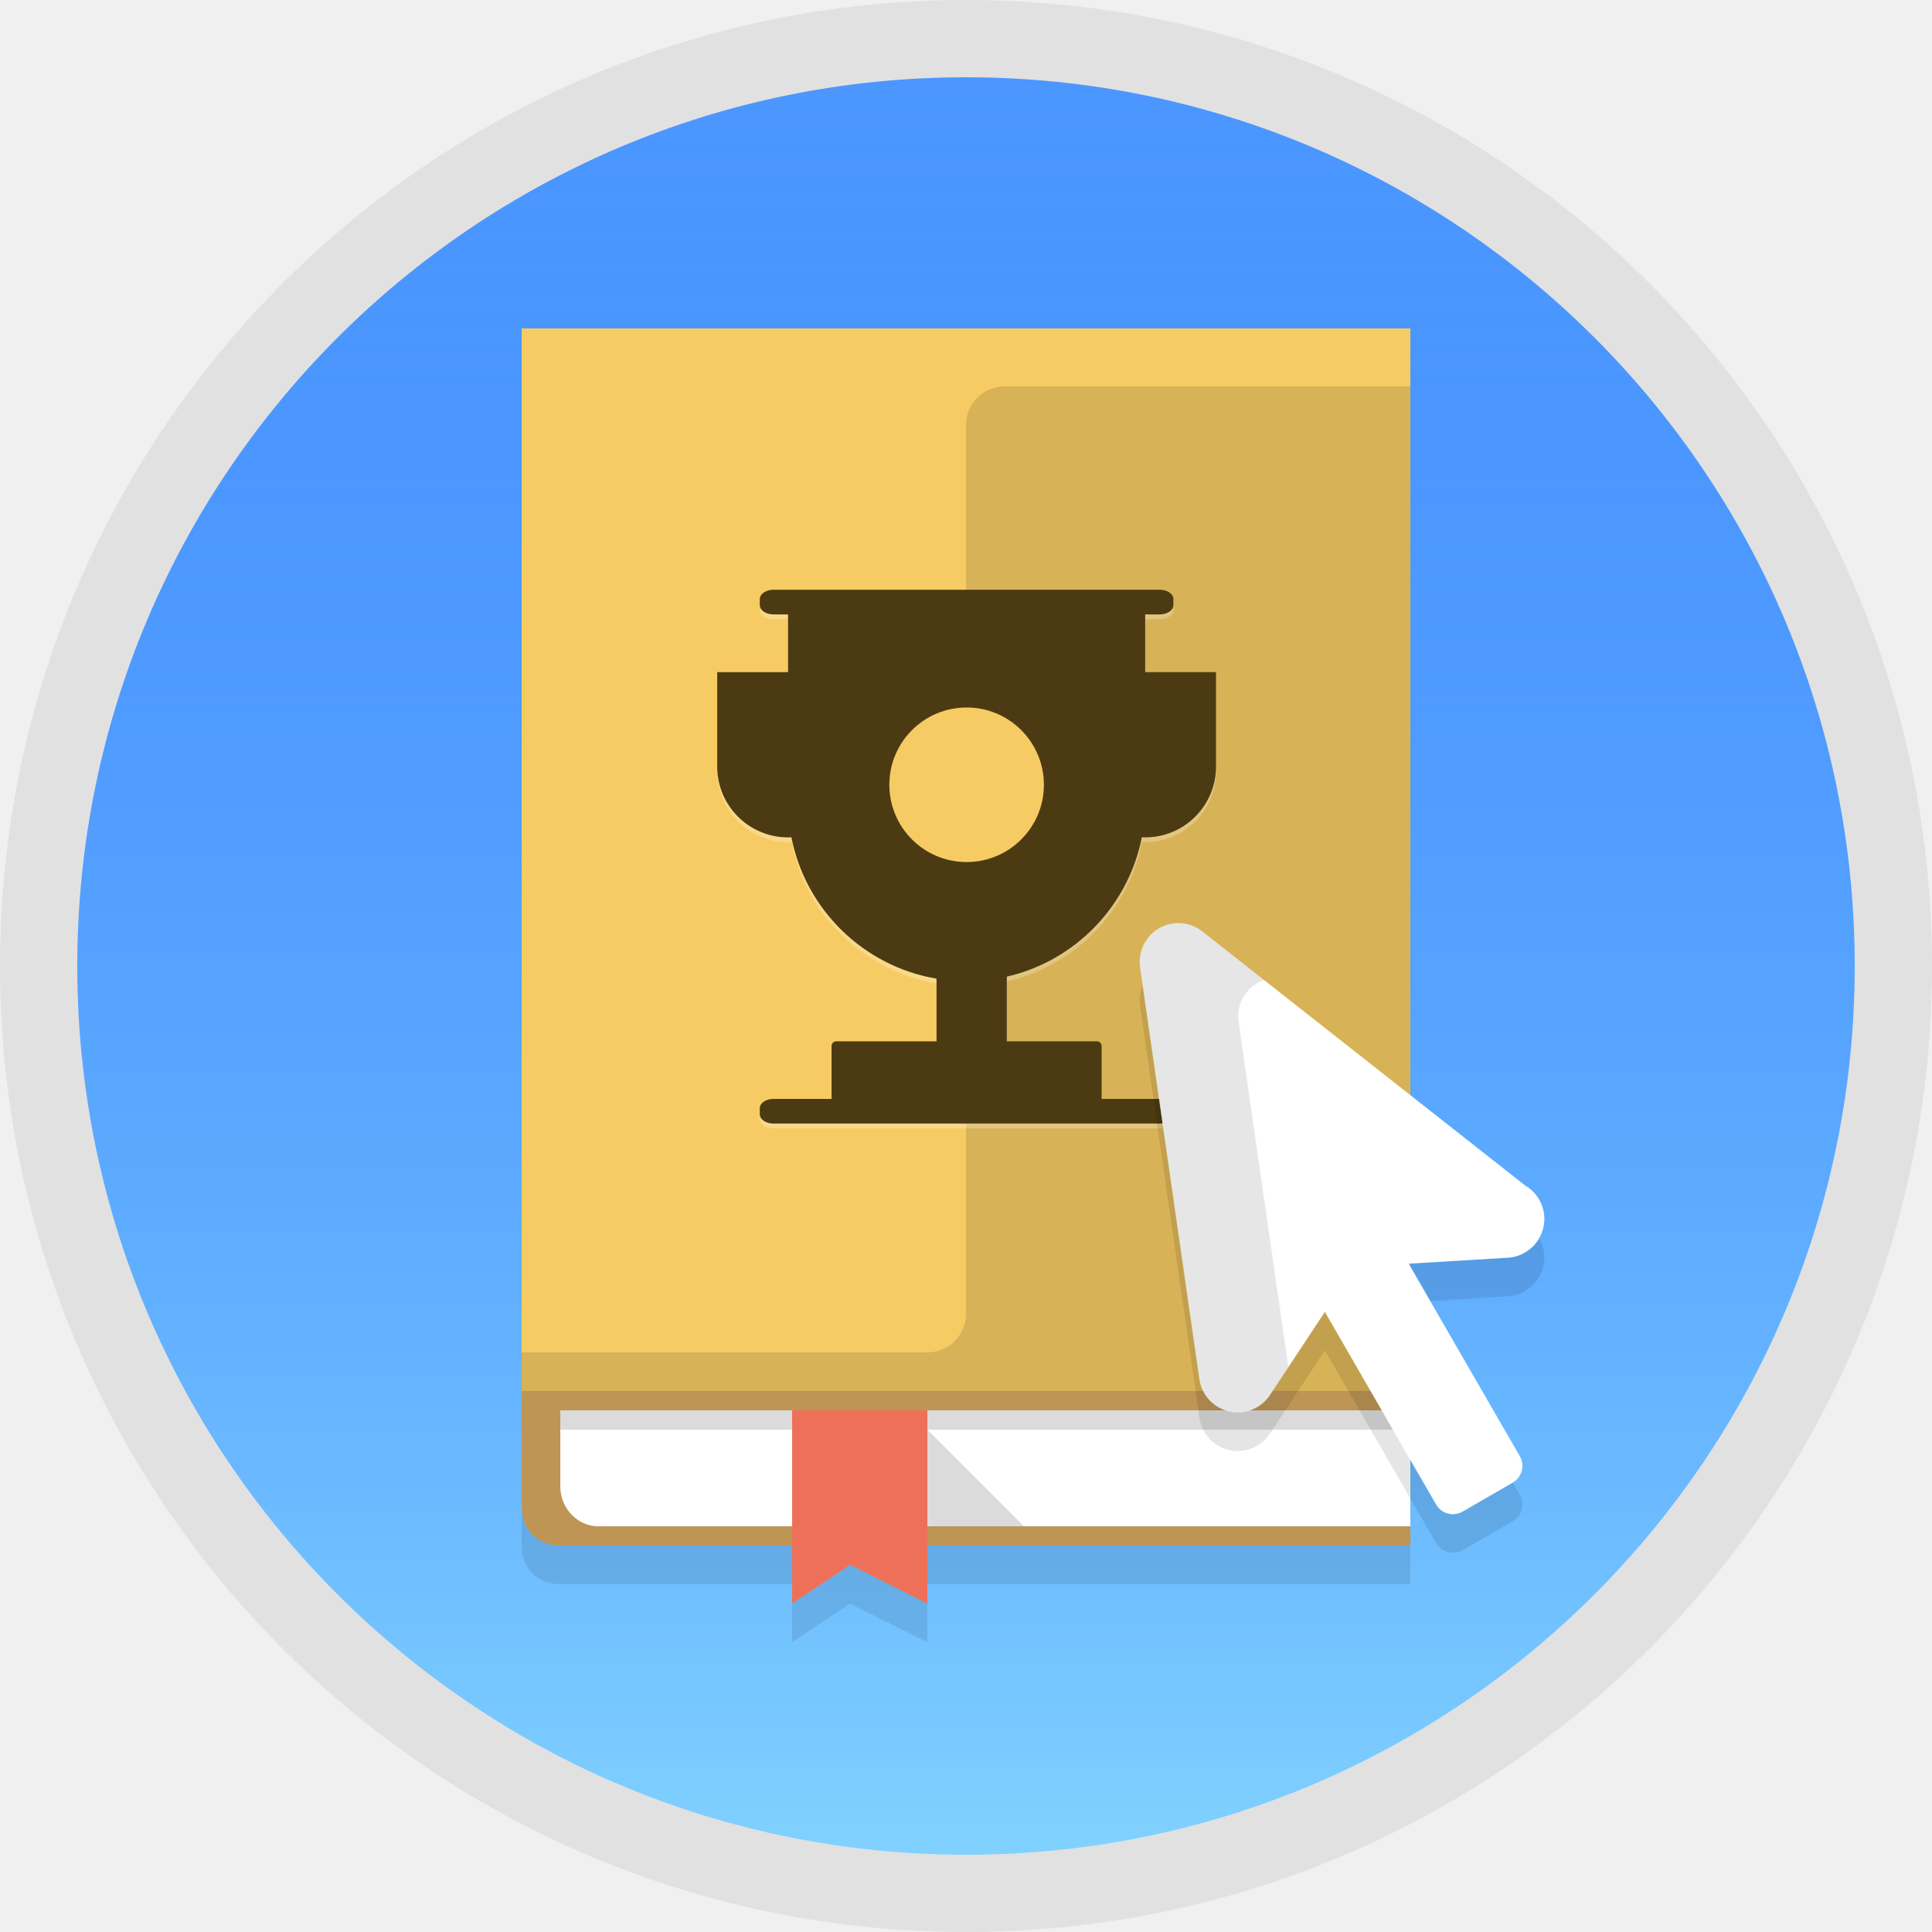
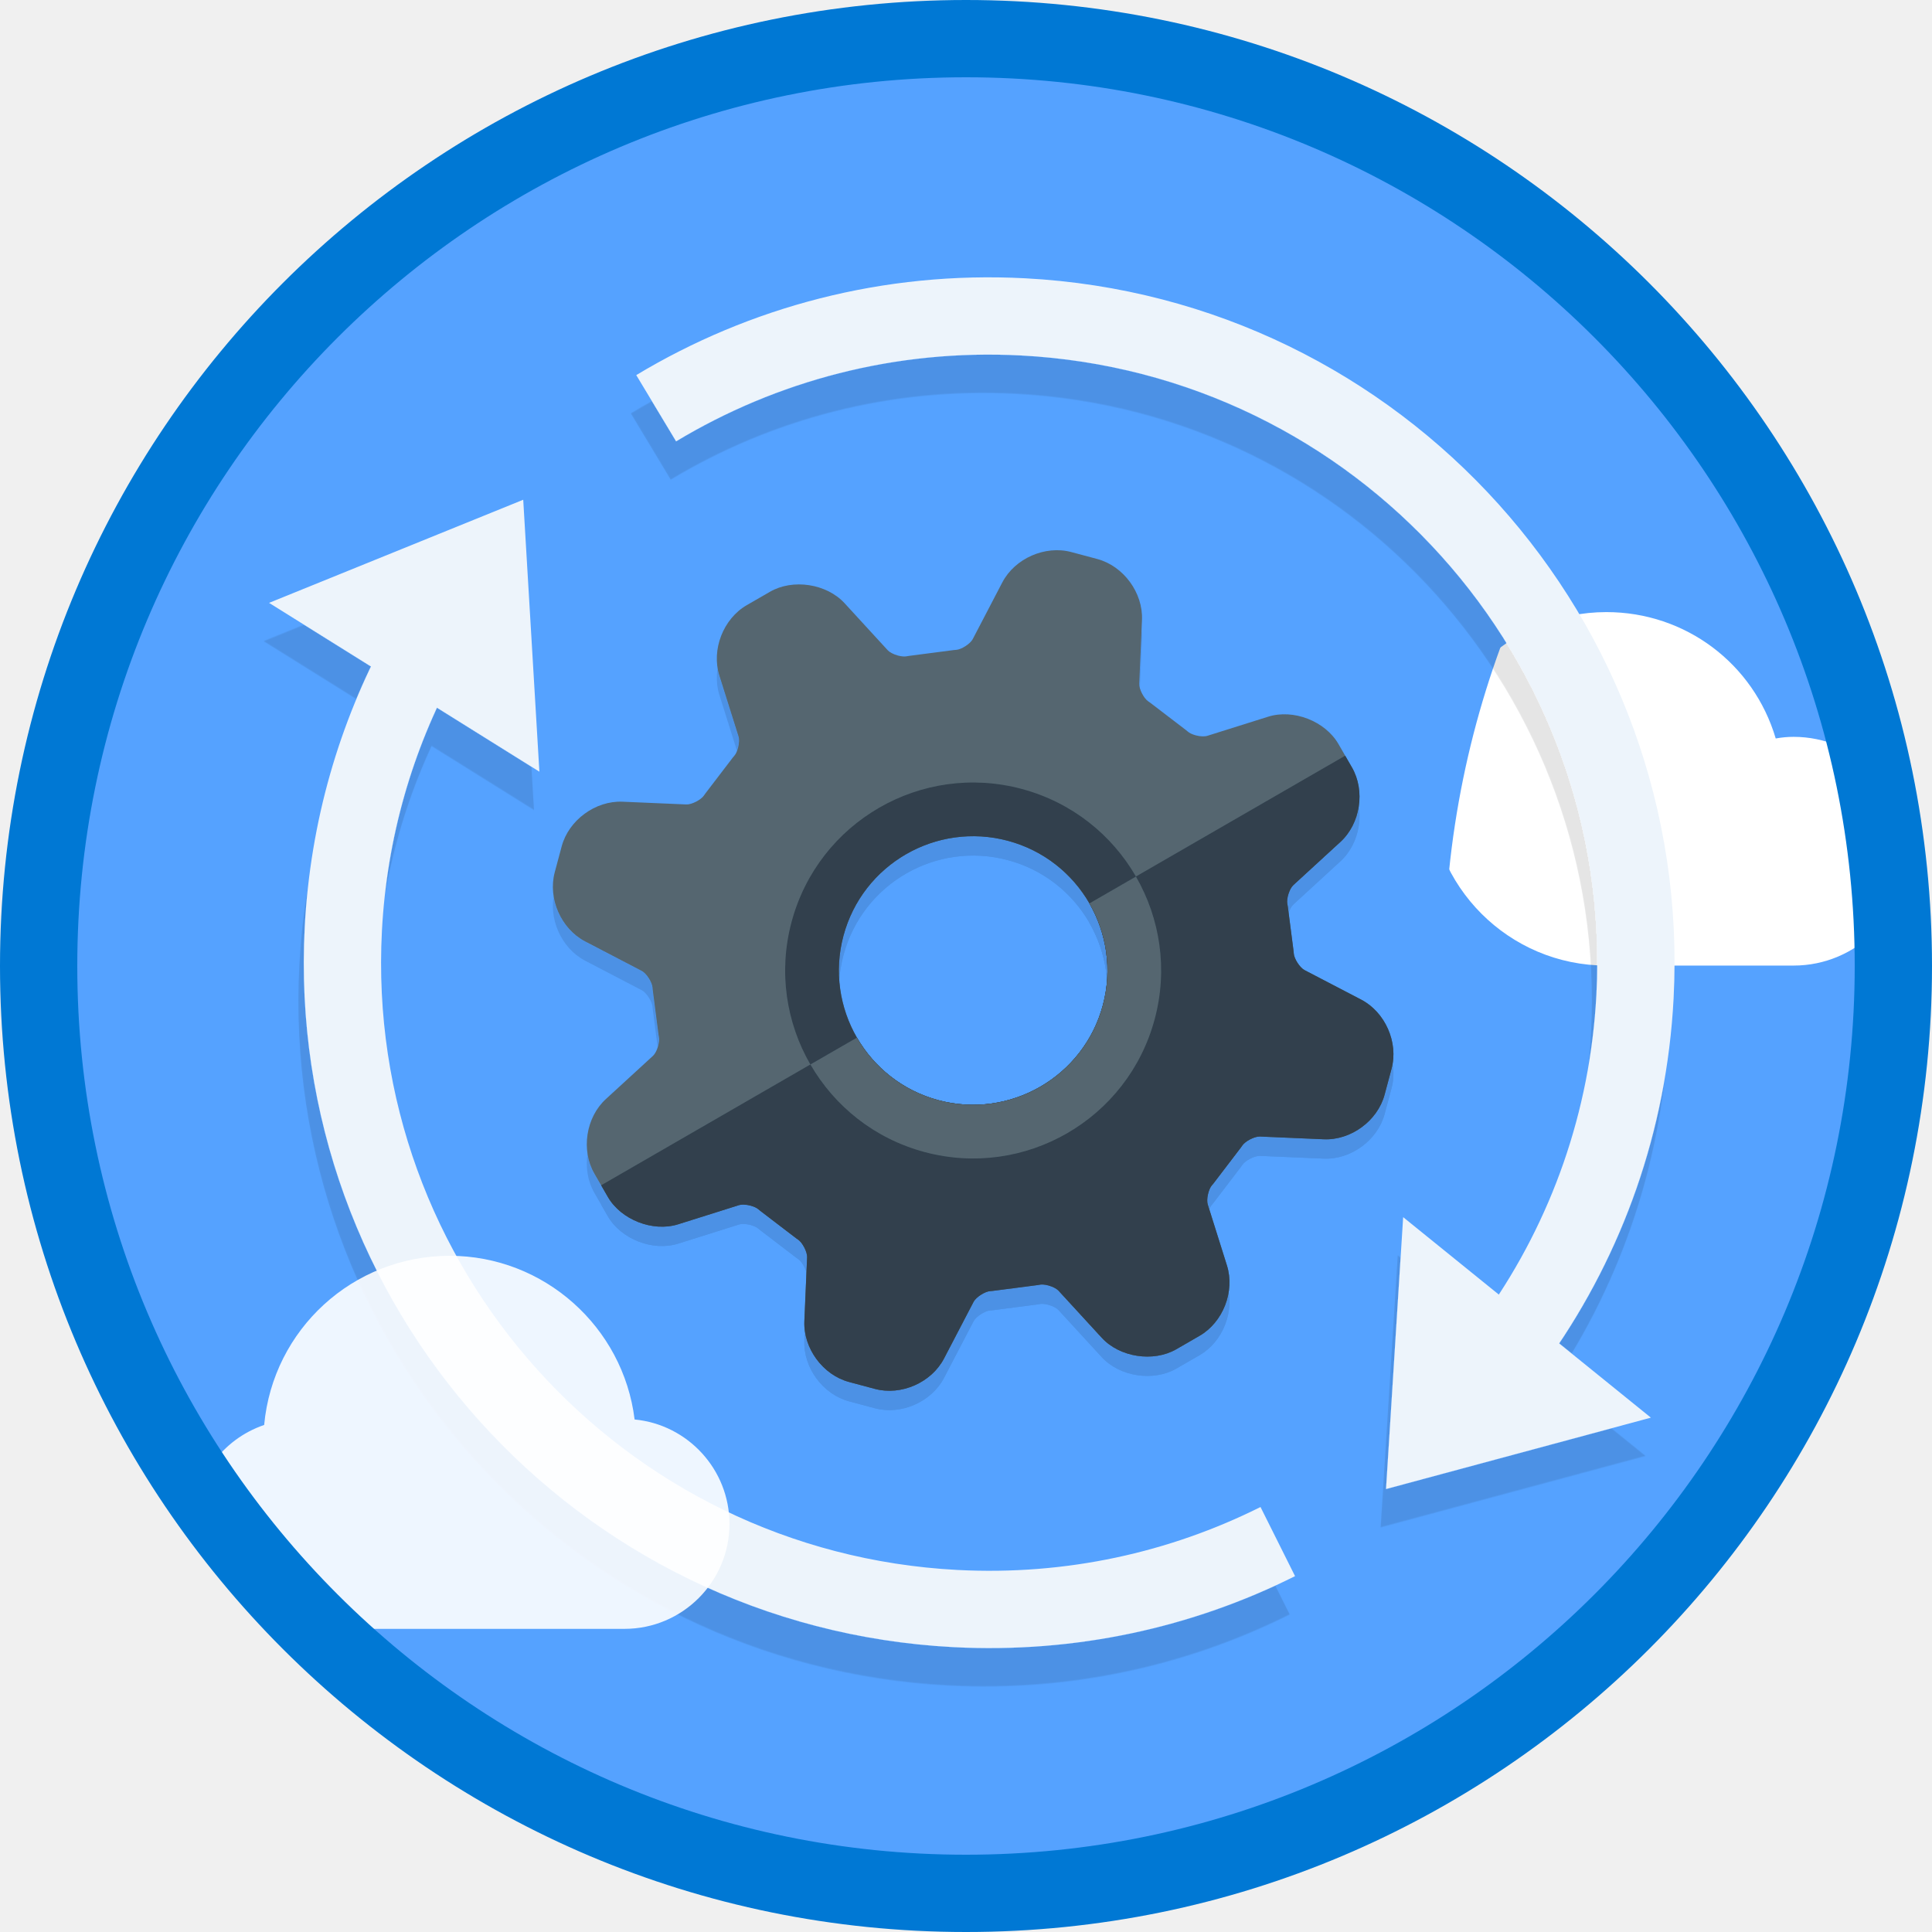
<svg xmlns="http://www.w3.org/2000/svg" xmlns:xlink="http://www.w3.org/1999/xlink" width="100px" height="100px" viewBox="0 0 100 100" version="1.1">
  <defs>
-     <linearGradient x1="50%" y1="100%" x2="50%" y2="3.061617e-15%" id="linearGradient-1">
-       <stop stop-color="#FFFFFF" stop-opacity="0.738" offset="0%" />
-       <stop stop-color="#000000" stop-opacity="0.151" offset="100%" />
-     </linearGradient>
-     <rect id="path-2" x="0" y="0" width="96" height="96" rx="48" />
-     <filter x="-8.3%" y="-5.9%" width="116.7%" height="111.8%" filterUnits="objectBoundingBox" id="filter-4">
+     <rect id="path-1" x="0" y="0" width="96" height="96" rx="48" />
+     <rect id="path-3" x="0" y="0" width="96" height="96" rx="48" />
+     <filter x="-5.1%" y="-8.8%" width="110.1%" height="117.6%" filterUnits="objectBoundingBox" id="filter-5">
      <feOffset dx="0" dy="2" in="SourceAlpha" result="shadowOffsetOuter1" />
-       <feColorMatrix values="0 0 0 0 0   0 0 0 0 0   0 0 0 0 0  0 0 0 0.096 0" type="matrix" in="shadowOffsetOuter1" result="shadowMatrixOuter1" />
+       <feColorMatrix values="0 0 0 0 0   0 0 0 0 0   0 0 0 0 0  0 0 0 0.1 0" type="matrix" in="shadowOffsetOuter1" result="shadowMatrixOuter1" />
      <feMerge>
        <feMergeNode in="shadowMatrixOuter1" />
        <feMergeNode in="SourceGraphic" />
      </feMerge>
    </filter>
-     <path d="M3.789,1.332 L3.034,1.332 C2.643,1.332 2.326,1.116 2.326,0.849 L2.326,0.816 L2.326,0.539 C2.326,0.272 2.643,0.056 3.034,0.056 L22.511,0.056 L23.03,0.056 C23.42,0.056 23.736,0.272 23.736,0.539 L23.736,0.849 C23.736,1.116 23.42,1.332 23.03,1.332 L22.275,1.332 L22.275,4.319 L25.941,4.319 L25.941,9.208 C25.941,11.232 24.3,12.873 22.275,12.873 C22.217,12.873 22.158,12.872 22.101,12.869 C21.398,16.438 18.641,19.269 15.113,20.081 L15.113,23.428 L19.776,23.428 C19.911,23.428 20.022,23.538 20.022,23.675 L20.022,26.409 L22.511,26.409 L23.03,26.409 C23.42,26.409 23.736,26.626 23.736,26.893 L23.736,27.202 C23.736,27.47 23.42,27.686 23.03,27.686 L3.034,27.686 C2.643,27.686 2.326,27.47 2.326,27.202 L2.326,27.17 L2.326,26.893 C2.326,26.626 2.643,26.409 3.034,26.409 L6.041,26.409 L6.041,23.675 C6.041,23.538 6.152,23.428 6.288,23.428 L11.474,23.428 L11.474,20.185 C7.696,19.544 4.7,16.613 3.963,12.869 C3.905,12.872 3.847,12.873 3.789,12.873 C1.764,12.873 0.122,11.232 0.122,9.208 L0.122,4.319 L3.789,4.319 L3.789,1.332 Z" id="path-5" />
-     <filter x="-0.5%" y="-0.5%" width="101.0%" height="101.8%" filterUnits="objectBoundingBox" id="filter-6">
-       <feOffset dx="0" dy="0.25" in="SourceAlpha" result="shadowOffsetOuter1" />
-       <feColorMatrix values="0 0 0 0 1   0 0 0 0 1   0 0 0 0 1  0 0 0 0.249 0" type="matrix" in="shadowOffsetOuter1" />
-     </filter>
-     <filter x="-13.3%" y="-11.1%" width="126.7%" height="122.2%" filterUnits="objectBoundingBox" id="filter-7">
-       <feOffset dx="0" dy="2" in="SourceAlpha" result="shadowOffsetOuter1" />
-       <feColorMatrix values="0 0 0 0 0   0 0 0 0 0   0 0 0 0 0  0 0 0 0.103 0" type="matrix" in="shadowOffsetOuter1" result="shadowMatrixOuter1" />
+     <filter x="-5.6%" y="-5.6%" width="111.1%" height="111.1%" filterUnits="objectBoundingBox" id="filter-6">
+       <feOffset dx="0" dy="1" in="SourceAlpha" result="shadowOffsetOuter1" />
+       <feColorMatrix values="0 0 0 0 0   0 0 0 0 0   0 0 0 0 0  0 0 0 0.102 0" type="matrix" in="shadowOffsetOuter1" result="shadowMatrixOuter1" />
      <feMerge>
        <feMergeNode in="shadowMatrixOuter1" />
        <feMergeNode in="SourceGraphic" />
      </feMerge>
    </filter>
-     <path d="M24.748,24.446 L16.847,4.693 C16.544,3.934 15.807,3.436 14.99,3.436 C14.173,3.436 13.436,3.934 13.133,4.693 L5.133,24.693 C4.825,25.464 5.025,26.345 5.635,26.908 C6.248,27.471 7.141,27.595 7.884,27.225 L14.99,23.672 L22.095,27.225 C22.38,27.367 22.685,27.436 22.99,27.436 C22.997,27.435 23.004,27.435 23.009,27.436 C24.115,27.436 25.009,26.54 25.009,25.436 C25.009,25.076 24.915,24.738 24.748,24.446" id="path-8" />
-     <filter x="-12.5%" y="-10.4%" width="125.0%" height="120.8%" filterUnits="objectBoundingBox" id="filter-9">
-       <feOffset dx="3" dy="5" in="SourceAlpha" result="shadowOffsetInner1" />
-       <feComposite in="shadowOffsetInner1" in2="SourceAlpha" operator="arithmetic" k2="-1" k3="1" result="shadowInnerInner1" />
-       <feColorMatrix values="0 0 0 0 0   0 0 0 0 0   0 0 0 0 0  0 0 0 0.098 0" type="matrix" in="shadowInnerInner1" />
-     </filter>
  </defs>
  <g id="Badges" stroke="none" stroke-width="1" fill="none" fill-rule="evenodd">
-     <g id="Special-Badges" transform="translate(-50, -860)">
-       <g id="Special-Badges/generic-badge" transform="translate(50, 860)">
+     <g id="M365-Fundamentals-1" transform="translate(-50, -860)">
+       <g id="M365-Fundamentals/manage-your-microsoft-365-subscriptions" transform="translate(50, 860)">
        <g id="Mask" transform="translate(2, 2)">
-           <mask id="mask-3" fill="white">
-             <use xlink:href="#path-2" />
+           <mask id="mask-2" fill="white">
+             <use xlink:href="#path-1" />
          </mask>
-           <g id="BG">
-             <use fill="#55A2FF" xlink:href="#path-2" />
-             <use fill-opacity="0.75" fill="url(#linearGradient-1)" style="mix-blend-mode: overlay;" xlink:href="#path-2" />
-           </g>
-           <g id="Book-1" filter="url(#filter-4)" mask="url(#mask-3)">
-             <g transform="translate(24, 14)" id="Book">
-               <g transform="translate(0.167481, 0.387536)">
-                 <path d="M0.833,55.612 L0.833,61.612 C0.84,62.807 1.671,63.615 2.833,63.612 L46.833,63.612 L46.833,55.612 L0.833,55.612 Z" id="Shape" fill="#BE9555" fill-rule="nonzero" />
-                 <path d="M2.833,56.612 L2.833,60.612 C2.867,61.718 3.753,62.615 4.788,62.612 L46.833,62.612 L46.833,56.612 L2.833,56.612 Z" id="Shape" fill="#FFFFFF" fill-rule="nonzero" />
-                 <polygon id="Shape" fill="#4F4D52" fill-rule="nonzero" opacity="0.2" points="2.833 56.612 2.833 57.612 46.833 57.612 46.833 56.612" />
-                 <polygon id="Shape" fill="#4F4D52" fill-rule="nonzero" opacity="0.2" points="20.833 56.612 26.833 62.612 20.833 62.612" />
-                 <polygon id="Shape" fill="#EF6F59" fill-rule="nonzero" points="21.833 66.612 17.833 64.612 14.833 66.612 14.833 56.612 21.833 56.612" />
-                 <polygon id="Shape" fill="#F7CB64" fill-rule="nonzero" points="46.833 55.612 0.833 55.612 0.833 0.612 46.833 0.612" />
-                 <path d="M23.833,51.612 C23.833,52.716 22.938,53.612 21.833,53.612 L0.833,53.612 L0.833,55.612 L46.833,55.612 L46.833,3.612 L25.833,3.612 C24.727,3.612 23.833,4.507 23.833,5.612 L23.833,51.612 Z" id="Fill-361" fill-opacity="0.127" fill="#000000" />
+           <use id="BG" fill="#55A2FF" xlink:href="#path-1" />
+           <path d="M87.606,47.978 L77.919,47.978 C74.655,47.978 72,45.323 72,42.059 C72,38.795 74.655,36.139 77.919,36.139 C78.219,36.139 78.52,36.166 78.843,36.223 C79.988,32.346 83.519,29.682 87.606,29.682 C92.65,29.682 96.754,33.786 96.754,38.83 C96.754,43.874 92.65,47.978 87.606,47.978 Z" id="Cloud" fill="#FFFFFF" fill-rule="nonzero" mask="url(#mask-2)" transform="translate(84.37704, 38.83002) scale(-1, 1) translate(-84.37704, -38.83002) " />
+           <mask id="mask-4" fill="white">
+             <use xlink:href="#path-3" />
+           </mask>
+           <g id="BG" transform="translate(48, 48) rotate(-345) translate(-48, -48) " />
+           <g id="Browser-Refresh" mask="url(#mask-4)">
+             <g transform="translate(48, 48) rotate(8) translate(-48, -48) translate(8, 14)" id="Group-61">
+               <g filter="url(#filter-5)" transform="translate(0.5, 0)">
+                 <path d="M19.602,7.642 C24.61,3.581 30.842,0.921 37.749,0.317 C56.166,-1.293 72.401,12.332 74.011,30.749 C74.576,37.222 73.26,43.426 70.515,48.82" id="Stroke-2" stroke="#EDF4FB" stroke-width="4" />
+                 <path d="M59.627,61.256 C55.019,64.429 49.551,66.489 43.579,67.011 C25.162,68.621 8.927,54.996 7.317,36.579 C6.868,31.438 7.606,26.466 9.304,21.936" id="Stroke-4" stroke="#EDF4FB" stroke-width="4" />
+                 <polygon id="Rectangle" fill="#EDF4FB" fill-rule="nonzero" transform="translate(9.393379, 22.29335) rotate(-21) translate(-9.393379, -22.29335) " points="2.384 17.583 16.403 15.342 14.052 29.244" />
+                 <polygon id="Rectangle" fill="#EDF4FB" fill-rule="nonzero" transform="translate(69.91727, 49.34196) rotate(-194) translate(-69.91727, -49.34196) " points="62.908 44.632 76.927 42.391 74.575 56.293" />
              </g>
            </g>
          </g>
-           <g id="Trophey" mask="url(#mask-3)">
-             <g transform="translate(35, 28.46969)">
-               <g id="Combined-Shape" fill="none">
-                 <use fill="black" fill-opacity="1" filter="url(#filter-6)" xlink:href="#path-5" />
-                 <use fill="#4C3B12" fill-rule="evenodd" xlink:href="#path-5" />
-               </g>
-               <circle id="Oval" fill="#F7CB64" fill-rule="evenodd" cx="13.032" cy="10.15" r="4" />
+           <g id="Gear" filter="url(#filter-6)" mask="url(#mask-4)">
+             <g transform="translate(48.55676, 48.55676) rotate(-345) translate(-48.55676, -48.55676) translate(26.05676, 26.05676)">
+               <path d="M29.185,22.236 C29.185,26.067 26.067,29.185 22.237,29.185 C18.405,29.185 15.288,26.067 15.288,22.236 C15.288,18.404 18.405,15.287 22.237,15.287 C26.067,15.287 29.185,18.404 29.185,22.236 Z M42.027,18.493 L38.796,17.775 C38.531,17.716 38.119,17.341 38.036,17.083 C38.026,17.047 38.013,17.012 37.998,16.978 L37.107,14.812 C37.091,14.774 37.074,14.737 37.055,14.701 C36.93,14.461 36.955,13.909 37.1,13.681 L38.877,10.888 C39.631,9.703 39.444,7.997 38.451,7.004 L37.468,6.021 C36.499,5.051 34.744,4.857 33.584,5.595 L30.79,7.372 C30.697,7.432 30.477,7.497 30.216,7.497 C30.002,7.497 29.843,7.454 29.772,7.417 C29.736,7.398 29.698,7.381 29.66,7.366 L27.494,6.473 C27.46,6.46 27.425,6.446 27.39,6.436 C27.132,6.353 26.756,5.941 26.698,5.676 L25.98,2.445 C25.675,1.074 24.336,0 22.931,0 L21.542,0 C20.137,0 18.798,1.074 18.494,2.445 L17.775,5.677 C17.716,5.941 17.341,6.353 17.083,6.436 C17.048,6.446 17.013,6.46 16.978,6.473 L14.813,7.366 C14.774,7.381 14.737,7.398 14.701,7.417 C14.63,7.454 14.471,7.497 14.257,7.497 C13.995,7.497 13.775,7.432 13.681,7.372 L10.889,5.596 C9.729,4.858 7.974,5.052 7.005,6.022 L6.022,7.004 C5.029,7.998 4.842,9.704 5.596,10.889 L7.373,13.681 C7.518,13.909 7.542,14.46 7.418,14.7 C7.399,14.737 7.381,14.774 7.366,14.812 L6.474,16.978 C6.46,17.012 6.447,17.047 6.436,17.083 C6.353,17.341 5.942,17.716 5.676,17.775 L2.446,18.493 C1.075,18.798 0.001,20.136 0.001,21.541 L0.001,22.931 C0.001,24.335 1.075,25.674 2.445,25.978 L5.677,26.696 C5.942,26.755 6.353,27.13 6.436,27.389 C6.447,27.424 6.46,27.459 6.474,27.493 L7.366,29.66 C7.381,29.697 7.398,29.734 7.418,29.771 C7.542,30.01 7.518,30.562 7.373,30.79 L5.596,33.583 C4.841,34.768 5.029,36.474 6.022,37.467 L7.005,38.451 C7.973,39.418 9.726,39.615 10.889,38.877 L13.681,37.1 C13.775,37.039 13.995,36.975 14.257,36.975 C14.471,36.975 14.63,37.017 14.701,37.055 C14.737,37.073 14.774,37.091 14.813,37.106 L16.978,37.998 C17.013,38.012 17.048,38.025 17.083,38.036 C17.341,38.118 17.716,38.531 17.775,38.795 L18.494,42.026 C18.798,43.397 20.137,44.472 21.542,44.472 L22.931,44.472 C24.336,44.472 25.674,43.397 25.979,42.026 L26.698,38.795 C26.756,38.531 27.132,38.118 27.39,38.036 C27.425,38.025 27.46,38.012 27.494,37.998 L29.66,37.106 C29.698,37.091 29.736,37.073 29.772,37.055 C29.843,37.017 30.002,36.975 30.215,36.975 C30.476,36.975 30.697,37.039 30.79,37.1 L33.584,38.876 C34.743,39.615 36.499,39.419 37.468,38.451 L38.451,37.468 C39.444,36.475 39.631,34.768 38.877,33.583 L37.1,30.79 C36.955,30.562 36.93,30.011 37.055,29.772 C37.074,29.735 37.091,29.698 37.107,29.661 L37.998,27.493 C38.013,27.459 38.026,27.424 38.036,27.389 C38.119,27.13 38.531,26.755 38.797,26.696 L42.026,25.978 C43.398,25.674 44.472,24.335 44.472,22.931 L44.472,21.541 C44.472,20.136 43.398,18.798 42.027,18.493 L42.027,18.493 Z" id="Fill-376" fill="#546670" />
+               <path d="M10.889,38.877 L13.681,37.1 C13.775,37.039 13.995,36.975 14.257,36.975 C14.471,36.975 14.63,37.017 14.701,37.055 C14.737,37.073 14.774,37.091 14.813,37.106 L16.978,37.998 C17.013,38.012 17.048,38.025 17.083,38.036 C17.341,38.118 17.716,38.531 17.775,38.795 L18.494,42.026 C18.798,43.397 20.137,44.472 21.542,44.472 L22.931,44.472 C24.336,44.472 25.674,43.397 25.979,42.026 L26.698,38.795 C26.756,38.531 27.132,38.118 27.39,38.036 C27.425,38.025 27.46,38.012 27.494,37.998 L29.66,37.106 C29.698,37.091 29.736,37.073 29.772,37.055 C29.843,37.017 30.002,36.975 30.215,36.975 C30.476,36.975 30.697,37.039 30.79,37.1 L33.584,38.876 C34.743,39.615 36.499,39.419 37.468,38.451 L38.451,37.468 C39.444,36.475 39.631,34.768 38.877,33.583 L37.1,30.79 C36.955,30.562 36.93,30.011 37.055,29.772 C37.074,29.735 37.091,29.698 37.107,29.661 L37.998,27.493 C38.013,27.459 38.026,27.424 38.036,27.389 C38.119,27.13 38.531,26.755 38.797,26.696 L42.026,25.978 C43.398,25.674 44.472,24.335 44.472,22.931 L44.472,21.541 C44.472,20.136 43.398,18.798 42.027,18.493 L38.796,17.775 C38.531,17.716 38.119,17.341 38.036,17.083 C38.026,17.047 38.013,17.012 37.998,16.978 L37.107,14.812 C37.091,14.774 37.074,14.737 37.055,14.701 C36.93,14.461 36.955,13.909 37.1,13.681 L38.877,10.888 C39.631,9.703 39.444,7.997 38.451,7.004 L37.959,6.512 L27.147,17.324 C28.406,18.583 29.185,20.32 29.185,22.236 C29.185,26.067 26.067,29.185 22.237,29.185 C20.321,29.185 18.584,28.405 17.325,27.147 L6.514,37.959 L7.005,38.451 C7.973,39.418 9.726,39.615 10.889,38.877" id="Fill-377" fill="#30404D" />
+               <path d="M22.237,29.185 C18.399,29.185 15.288,26.074 15.288,22.236 C15.288,18.398 18.399,15.287 22.237,15.287 C26.074,15.287 29.185,18.398 29.185,22.236 C29.185,26.074 26.074,29.185 22.237,29.185 Z M22.237,12.508 C16.864,12.508 12.508,16.863 12.508,22.236 C12.508,27.609 16.864,31.964 22.237,31.964 C27.609,31.964 31.965,27.609 31.965,22.236 C31.965,16.863 27.609,12.508 22.237,12.508 L22.237,12.508 Z" id="Fill-378" fill="#30404D" />
+               <path d="M29.185,22.236 C29.185,26.074 26.074,29.185 22.237,29.185 C20.317,29.185 18.58,28.407 17.323,27.149 L15.357,29.114 C17.118,30.875 19.55,31.964 22.237,31.964 C27.609,31.964 31.965,27.609 31.965,22.236 C31.965,19.549 30.876,17.117 29.116,15.357 L27.15,17.322 C28.408,18.579 29.185,20.317 29.185,22.236" id="Fill-379" fill="#546670" />
            </g>
          </g>
-           <g id="Group-8" filter="url(#filter-7)" mask="url(#mask-3)">
-             <g transform="translate(49, 41)">
-               <rect id="Rectangle" fill="#FFFFFF" fill-rule="evenodd" transform="translate(20, 24.09644) rotate(-30) translate(-20, -24.09644) " x="17.5" y="12.096" width="5" height="24" rx="1" />
-               <g id="Fill-188" fill="none" transform="translate(15, 15.43619) rotate(-30) translate(-15, -15.43619) ">
-                 <use fill="#FFFFFF" fill-rule="evenodd" xlink:href="#path-8" />
-                 <use fill="black" fill-opacity="1" filter="url(#filter-9)" xlink:href="#path-8" />
-               </g>
-             </g>
-           </g>
+           <path d="M30.326,82.309 L13.431,82.309 C10.436,82.309 8,79.873 8,76.878 C8,74.548 9.49,72.501 11.673,71.756 C12.129,66.812 16.267,63 21.275,63 C26.156,63 30.26,66.679 30.847,71.472 C33.598,71.736 35.757,74.06 35.757,76.878 C35.757,79.873 33.32,82.309 30.326,82.309 Z" id="Cloud" fill="#FFFFFF" fill-rule="nonzero" opacity="0.9" mask="url(#mask-4)" />
        </g>
-         <rect id="Azure-Border" stroke="#E1E1E1" stroke-width="4" x="2" y="2" width="96" height="96" rx="48" />
+         <g id="Azure-Border" stroke="#0078D4" stroke-width="4">
+           <rect x="2" y="2" width="96" height="96" rx="48" />
+         </g>
      </g>
    </g>
  </g>
</svg>
